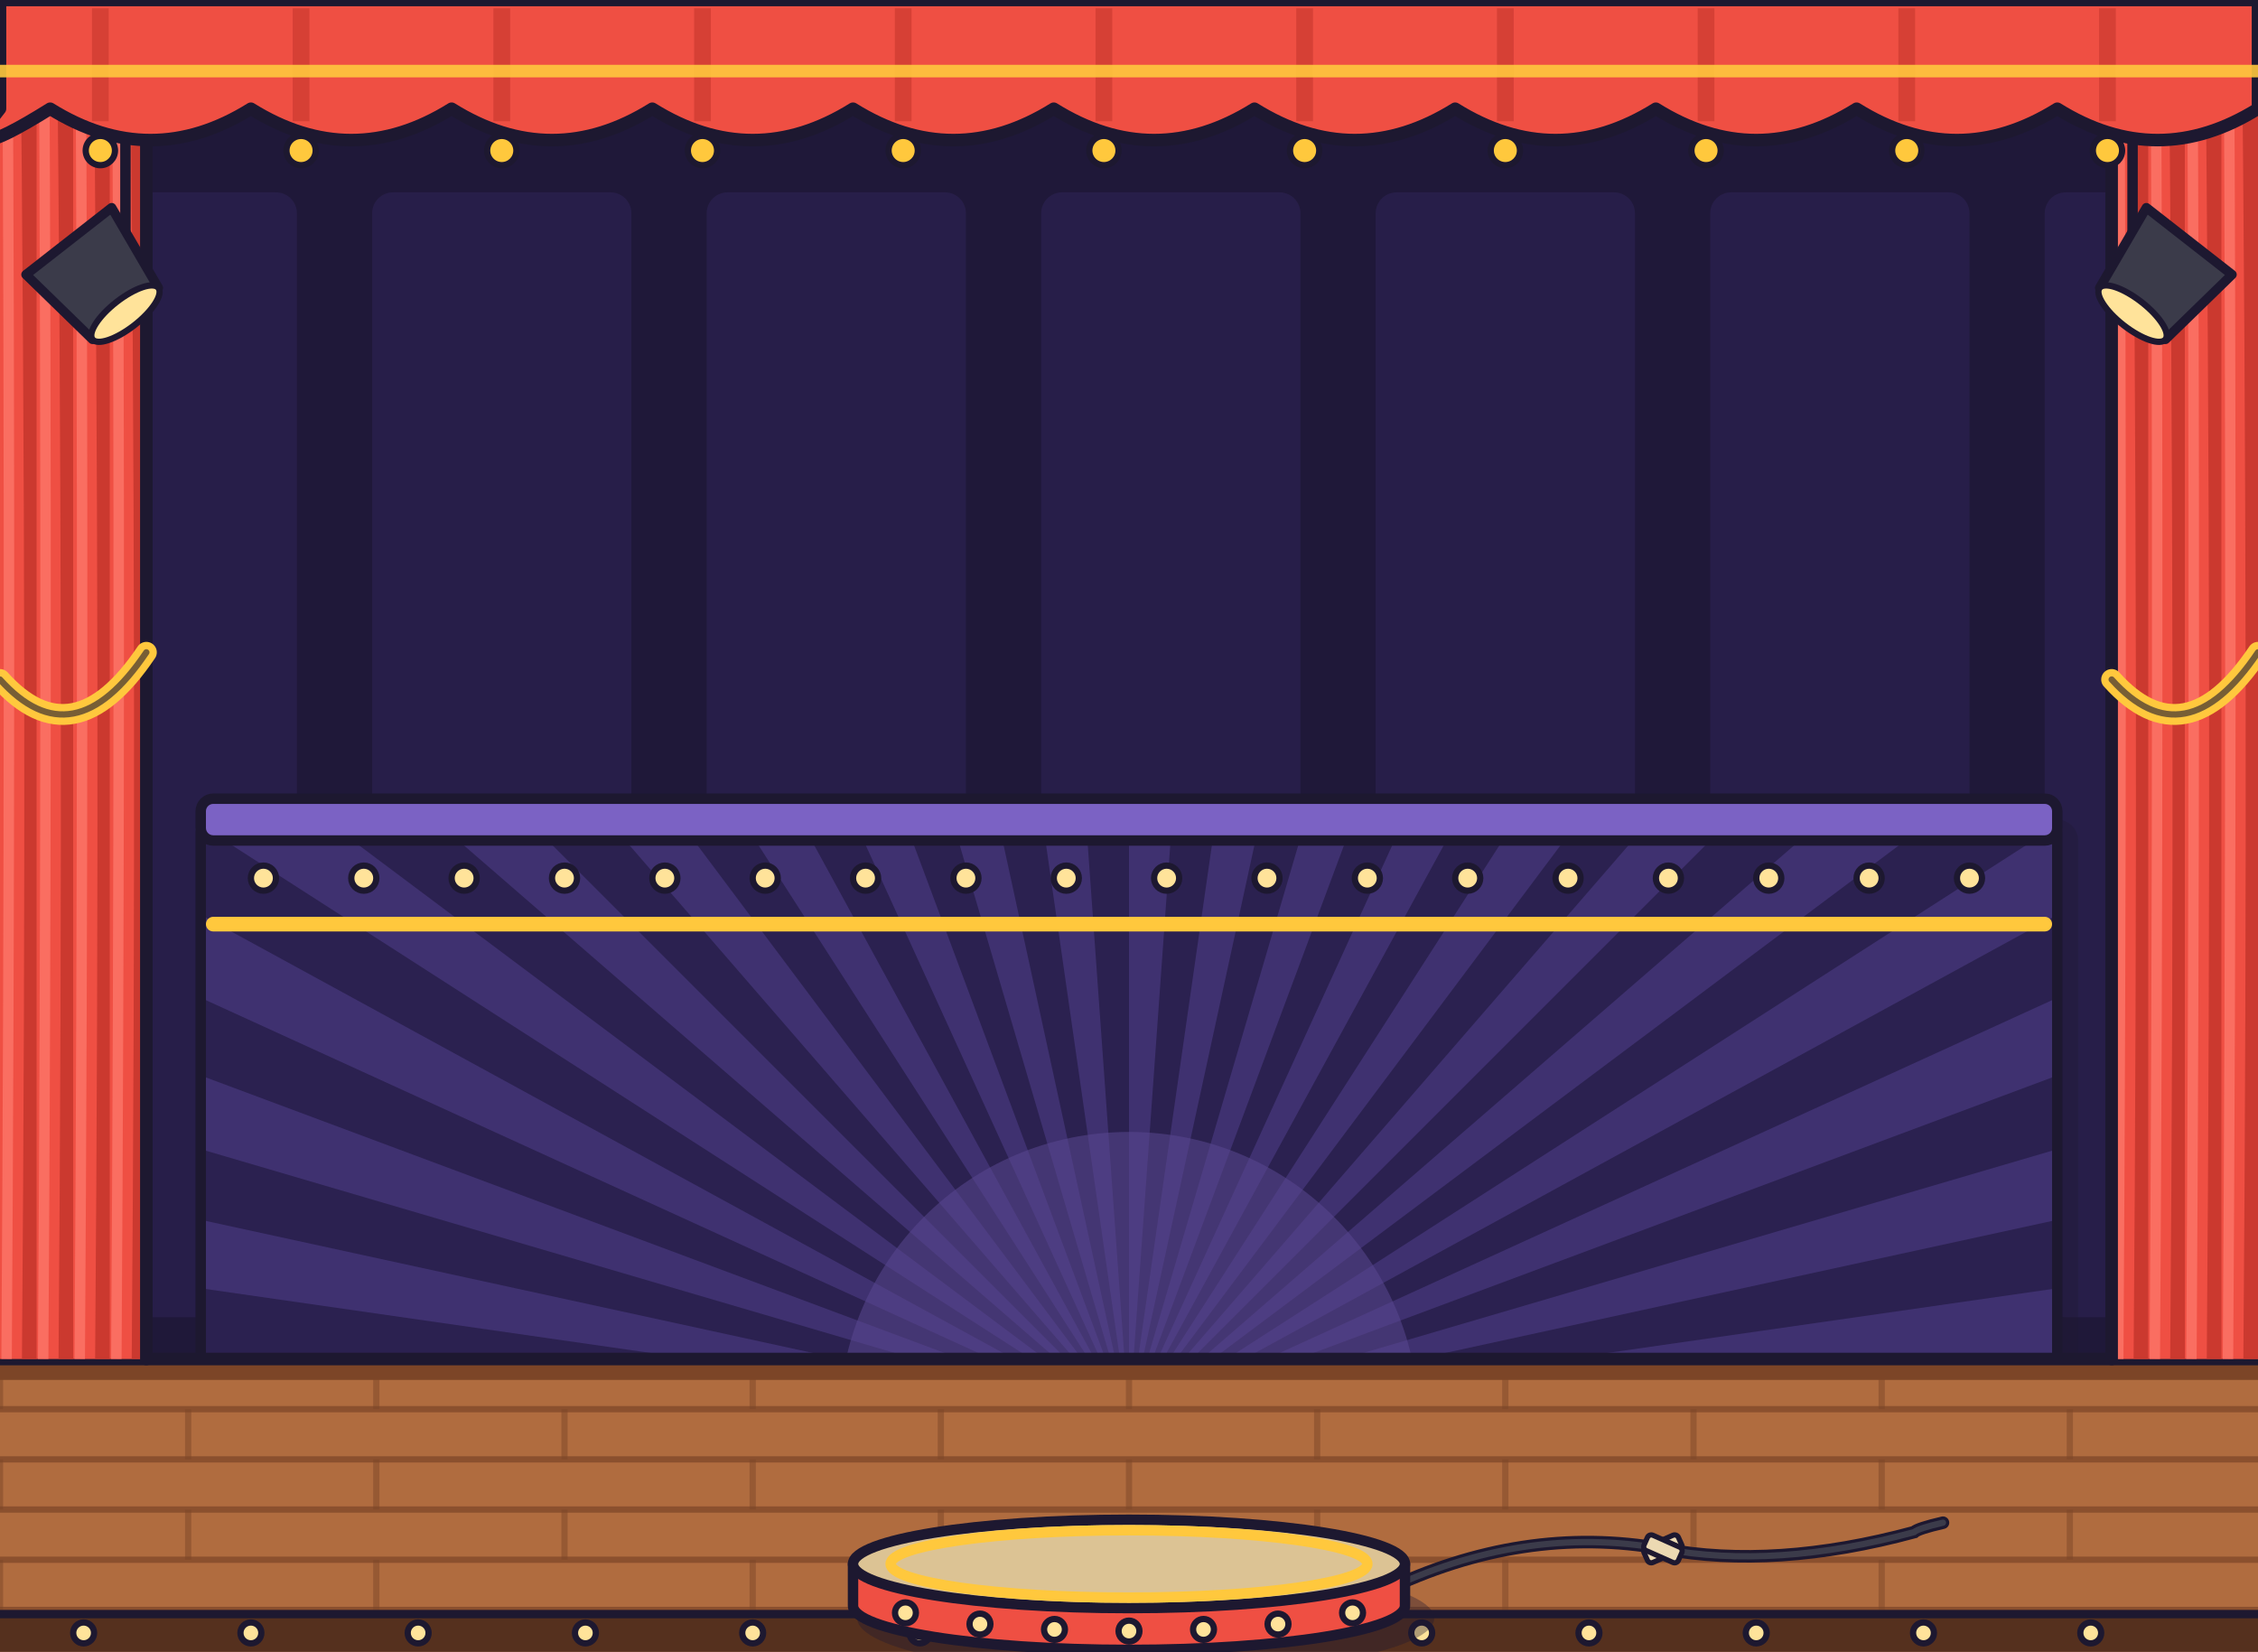
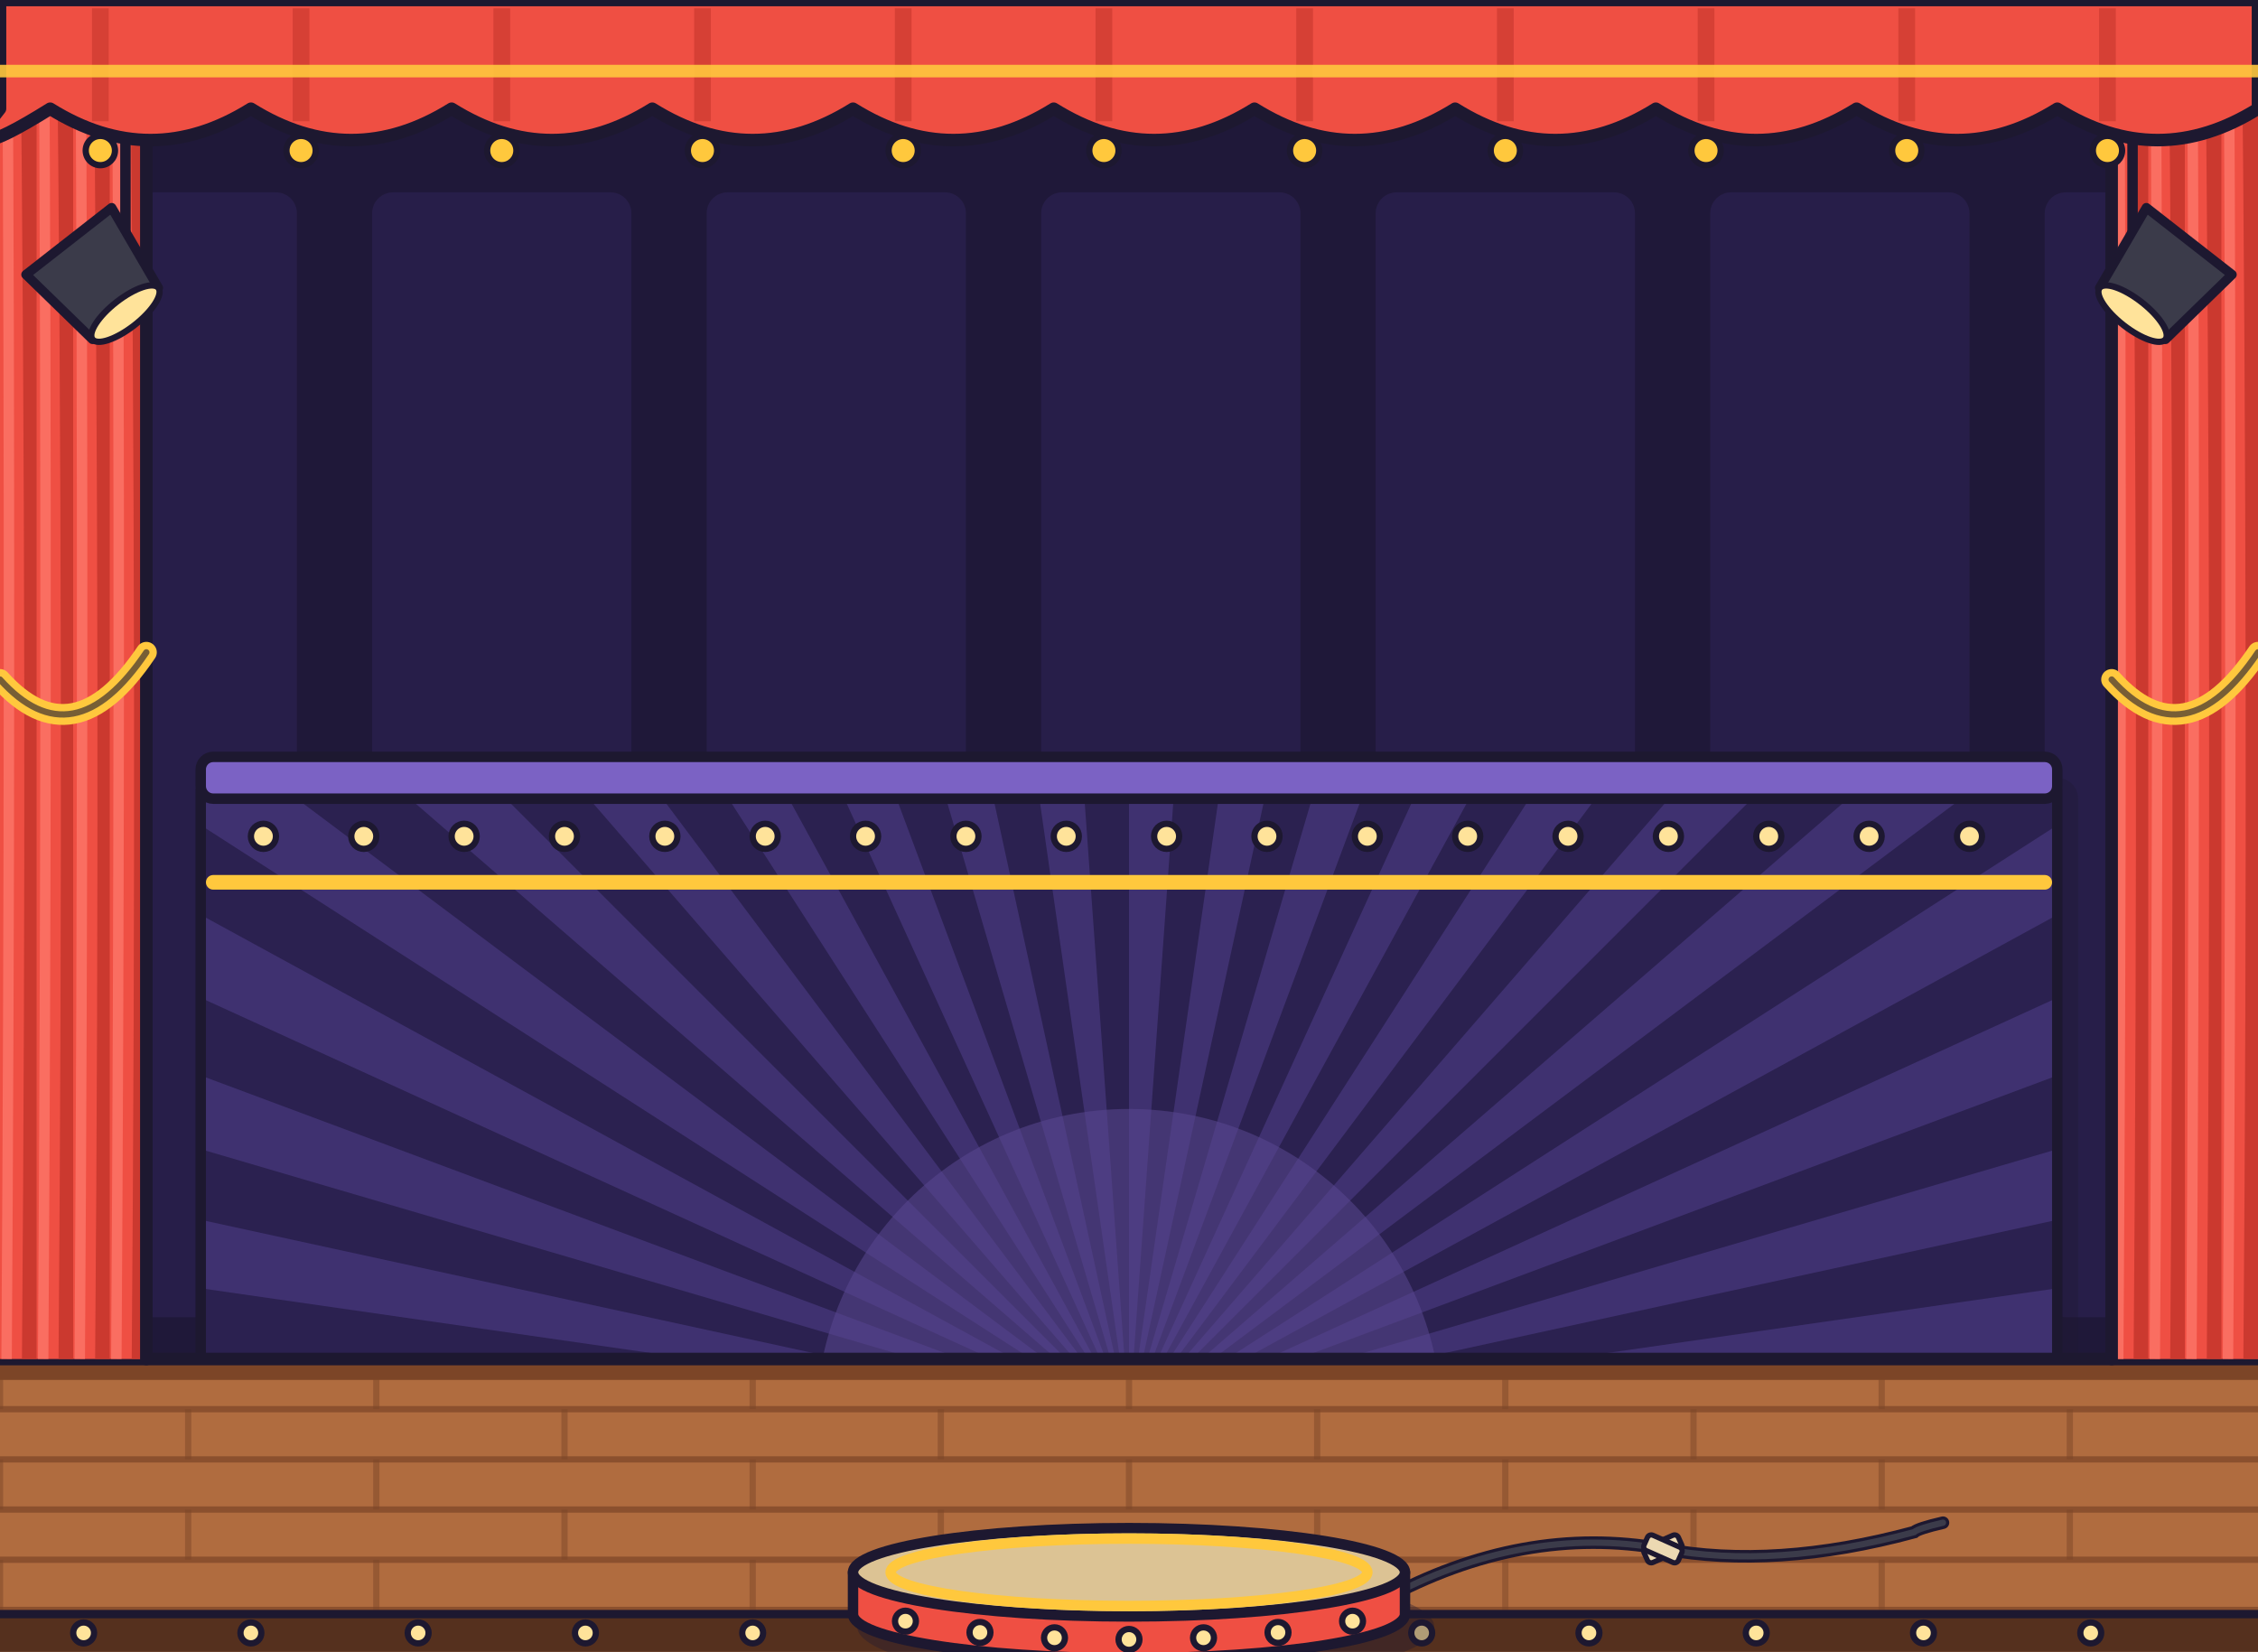
<svg xmlns="http://www.w3.org/2000/svg" width="1080" height="790" viewBox="0 0 1080 790">
  <rect width="1080" height="790" fill="#1f1839" />
  <rect x="18" y="92" width="124" height="538" rx="10" fill="#2b2150" opacity="0.7" />
  <rect x="178" y="92" width="124" height="538" rx="10" fill="#2b2150" opacity="0.7" />
  <rect x="338" y="92" width="124" height="538" rx="10" fill="#2b2150" opacity="0.7" />
  <rect x="498" y="92" width="124" height="538" rx="10" fill="#2b2150" opacity="0.7" />
  <rect x="658" y="92" width="124" height="538" rx="10" fill="#2b2150" opacity="0.7" />
  <rect x="818" y="92" width="124" height="538" rx="10" fill="#2b2150" opacity="0.7" />
  <rect x="978" y="92" width="124" height="538" rx="10" fill="#2b2150" opacity="0.7" />
-   <rect x="106" y="392" width="888" height="268" rx="10" fill="#1d1830" opacity="0.3" />
+   <rect x="106" y="372" width="888" height="288" rx="10" fill="#1d1830" opacity="0.3" />
  <clipPath id="burst">
-     <rect x="96" y="398" width="888" height="252" />
+     <rect x="96" y="378" width="888" height="272" />
  </clipPath>
  <g clip-path="url(#burst)">
-     <rect x="96" y="398" width="888" height="252" fill="#2b2150" />
-     <path d="M540 680 L-25.985 680 L-24.543 639.623 Z" fill="#3f3170" />
-     <path d="M540 680 L-20.224 599.452 L-13.05 559.691 Z" fill="#3f3170" />
-     <path d="M540 680 L-3.058 520.544 L9.701 482.209 Z" fill="#3f3170" />
-     <path d="M540 680 L25.162 444.881 L43.247 408.752 Z" fill="#3f3170" />
-     <path d="M540 680 L63.863 374.006 L86.906 340.818 Z" fill="#3f3170" />
-     <path d="M540 680 L112.257 309.359 L139.788 279.788 Z" fill="#3f3170" />
-     <path d="M540 680 L169.359 252.257 L200.818 226.906 Z" fill="#3f3170" />
-     <path d="M540 680 L234.006 203.863 L268.752 183.247 Z" fill="#3f3170" />
-     <path d="M540 680 L304.881 165.162 L342.209 149.701 Z" fill="#3f3170" />
-     <path d="M540 680 L380.544 136.942 L419.691 126.95 Z" fill="#3f3170" />
-     <path d="M540 680 L459.452 119.776 L499.623 115.457 Z" fill="#3f3170" />
-     <path d="M540 680 L540 114.015 L580.377 115.457 Z" fill="#3f3170" />
-     <path d="M540 680 L620.548 119.776 L660.309 126.95 Z" fill="#3f3170" />
-     <path d="M540 680 L699.456 136.942 L737.791 149.701 Z" fill="#3f3170" />
-     <path d="M540 680 L775.119 165.162 L811.248 183.247 Z" fill="#3f3170" />
-     <path d="M540 680 L845.994 203.863 L879.182 226.906 Z" fill="#3f3170" />
-     <path d="M540 680 L910.641 252.257 L940.212 279.788 Z" fill="#3f3170" />
-     <path d="M540 680 L967.743 309.359 L993.094 340.818 Z" fill="#3f3170" />
-     <path d="M540 680 L1016.137 374.006 L1036.753 408.752 Z" fill="#3f3170" />
-     <path d="M540 680 L1054.838 444.881 L1070.299 482.209 Z" fill="#3f3170" />
-     <path d="M540 680 L1083.058 520.544 L1093.05 559.691 Z" fill="#3f3170" />
-     <path d="M540 680 L1100.224 599.452 L1104.543 639.623 Z" fill="#3f3170" />
-     <circle cx="540" cy="680" r="138.6" fill="#5a4790" opacity="0.55" />
+     <rect x="96" y="378" width="888" height="272" fill="#2b2150" />
+     <path d="M540 680 L-36.973 680 L-35.503 638.839 Z" fill="#3f3170" />
+     <path d="M540 680 L-31.1 597.888 L-23.787 557.356 Z" fill="#3f3170" />
+     <path d="M540 680 L-13.602 517.448 L-0.595 478.369 Z" fill="#3f3170" />
+     <path d="M540 680 L15.167 440.317 L33.603 403.486 Z" fill="#3f3170" />
+     <path d="M540 680 L54.619 368.065 L78.109 334.233 Z" fill="#3f3170" />
+     <path d="M540 680 L103.953 302.163 L132.018 272.018 Z" fill="#3f3170" />
+     <path d="M540 680 L162.163 243.953 L194.233 218.109 Z" fill="#3f3170" />
+     <path d="M540 680 L228.065 194.619 L263.486 173.603 Z" fill="#3f3170" />
+     <path d="M540 680 L300.317 155.167 L338.369 139.405 Z" fill="#3f3170" />
+     <path d="M540 680 L377.448 126.398 L417.356 116.213 Z" fill="#3f3170" />
+     <path d="M540 680 L457.888 108.9 L498.839 104.497 Z" fill="#3f3170" />
+     <path d="M540 680 L540 103.027 L581.161 104.497 Z" fill="#3f3170" />
+     <path d="M540 680 L622.112 108.9 L662.644 116.213 Z" fill="#3f3170" />
+     <path d="M540 680 L702.552 126.398 L741.631 139.405 Z" fill="#3f3170" />
+     <path d="M540 680 L779.683 155.167 L816.514 173.603 Z" fill="#3f3170" />
+     <path d="M540 680 L851.935 194.619 L885.767 218.109 Z" fill="#3f3170" />
+     <path d="M540 680 L917.837 243.953 L947.982 272.018 Z" fill="#3f3170" />
+     <path d="M540 680 L976.047 302.163 L1001.891 334.233 Z" fill="#3f3170" />
+     <path d="M540 680 L1025.381 368.065 L1046.397 403.486 Z" fill="#3f3170" />
+     <path d="M540 680 L1064.833 440.317 L1080.595 478.369 Z" fill="#3f3170" />
+     <path d="M540 680 L1093.602 517.448 L1103.787 557.356 Z" fill="#3f3170" />
+     <path d="M540 680 L1111.1 597.888 L1115.503 638.839 Z" fill="#3f3170" />
+     <circle cx="540" cy="680" r="149.6" fill="#5a4790" opacity="0.55" />
  </g>
-   <rect x="96" y="398" width="888" height="252" fill="none" stroke="#1d1830" stroke-width="5" stroke-linejoin="round" stroke-linecap="round" />
-   <path d="M102 442 L978 442" stroke="#ffc83d" stroke-width="7" stroke-linecap="round" />
-   <circle cx="126" cy="420" r="6" fill="#ffe39a" stroke="#1d1830" stroke-width="3" stroke-linejoin="round" stroke-linecap="round" />
-   <circle cx="174" cy="420" r="6" fill="#ffe39a" stroke="#1d1830" stroke-width="3" stroke-linejoin="round" stroke-linecap="round" />
-   <circle cx="222" cy="420" r="6" fill="#ffe39a" stroke="#1d1830" stroke-width="3" stroke-linejoin="round" stroke-linecap="round" />
-   <circle cx="270" cy="420" r="6" fill="#ffe39a" stroke="#1d1830" stroke-width="3" stroke-linejoin="round" stroke-linecap="round" />
-   <circle cx="318" cy="420" r="6" fill="#ffe39a" stroke="#1d1830" stroke-width="3" stroke-linejoin="round" stroke-linecap="round" />
-   <circle cx="366" cy="420" r="6" fill="#ffe39a" stroke="#1d1830" stroke-width="3" stroke-linejoin="round" stroke-linecap="round" />
-   <circle cx="414" cy="420" r="6" fill="#ffe39a" stroke="#1d1830" stroke-width="3" stroke-linejoin="round" stroke-linecap="round" />
-   <circle cx="462" cy="420" r="6" fill="#ffe39a" stroke="#1d1830" stroke-width="3" stroke-linejoin="round" stroke-linecap="round" />
-   <circle cx="510" cy="420" r="6" fill="#ffe39a" stroke="#1d1830" stroke-width="3" stroke-linejoin="round" stroke-linecap="round" />
-   <circle cx="558" cy="420" r="6" fill="#ffe39a" stroke="#1d1830" stroke-width="3" stroke-linejoin="round" stroke-linecap="round" />
-   <circle cx="606" cy="420" r="6" fill="#ffe39a" stroke="#1d1830" stroke-width="3" stroke-linejoin="round" stroke-linecap="round" />
-   <circle cx="654" cy="420" r="6" fill="#ffe39a" stroke="#1d1830" stroke-width="3" stroke-linejoin="round" stroke-linecap="round" />
-   <circle cx="702" cy="420" r="6" fill="#ffe39a" stroke="#1d1830" stroke-width="3" stroke-linejoin="round" stroke-linecap="round" />
-   <circle cx="750" cy="420" r="6" fill="#ffe39a" stroke="#1d1830" stroke-width="3" stroke-linejoin="round" stroke-linecap="round" />
-   <circle cx="798" cy="420" r="6" fill="#ffe39a" stroke="#1d1830" stroke-width="3" stroke-linejoin="round" stroke-linecap="round" />
-   <circle cx="846" cy="420" r="6" fill="#ffe39a" stroke="#1d1830" stroke-width="3" stroke-linejoin="round" stroke-linecap="round" />
-   <circle cx="894" cy="420" r="6" fill="#ffe39a" stroke="#1d1830" stroke-width="3" stroke-linejoin="round" stroke-linecap="round" />
-   <circle cx="942" cy="420" r="6" fill="#ffe39a" stroke="#1d1830" stroke-width="3" stroke-linejoin="round" stroke-linecap="round" />
-   <rect x="96" y="382" width="888" height="20" rx="6" fill="#7b62c4" stroke="#1d1830" stroke-width="5" stroke-linejoin="round" stroke-linecap="round" />
+   <rect x="96" y="378" width="888" height="272" fill="none" stroke="#1d1830" stroke-width="5" stroke-linejoin="round" stroke-linecap="round" />
+   <path d="M102 422 L978 422" stroke="#ffc83d" stroke-width="7" stroke-linecap="round" />
+   <circle cx="126" cy="400" r="6" fill="#ffe39a" stroke="#1d1830" stroke-width="3" stroke-linejoin="round" stroke-linecap="round" />
+   <circle cx="174" cy="400" r="6" fill="#ffe39a" stroke="#1d1830" stroke-width="3" stroke-linejoin="round" stroke-linecap="round" />
+   <circle cx="222" cy="400" r="6" fill="#ffe39a" stroke="#1d1830" stroke-width="3" stroke-linejoin="round" stroke-linecap="round" />
+   <circle cx="270" cy="400" r="6" fill="#ffe39a" stroke="#1d1830" stroke-width="3" stroke-linejoin="round" stroke-linecap="round" />
+   <circle cx="318" cy="400" r="6" fill="#ffe39a" stroke="#1d1830" stroke-width="3" stroke-linejoin="round" stroke-linecap="round" />
+   <circle cx="366" cy="400" r="6" fill="#ffe39a" stroke="#1d1830" stroke-width="3" stroke-linejoin="round" stroke-linecap="round" />
+   <circle cx="414" cy="400" r="6" fill="#ffe39a" stroke="#1d1830" stroke-width="3" stroke-linejoin="round" stroke-linecap="round" />
+   <circle cx="462" cy="400" r="6" fill="#ffe39a" stroke="#1d1830" stroke-width="3" stroke-linejoin="round" stroke-linecap="round" />
+   <circle cx="510" cy="400" r="6" fill="#ffe39a" stroke="#1d1830" stroke-width="3" stroke-linejoin="round" stroke-linecap="round" />
+   <circle cx="558" cy="400" r="6" fill="#ffe39a" stroke="#1d1830" stroke-width="3" stroke-linejoin="round" stroke-linecap="round" />
+   <circle cx="606" cy="400" r="6" fill="#ffe39a" stroke="#1d1830" stroke-width="3" stroke-linejoin="round" stroke-linecap="round" />
+   <circle cx="654" cy="400" r="6" fill="#ffe39a" stroke="#1d1830" stroke-width="3" stroke-linejoin="round" stroke-linecap="round" />
+   <circle cx="702" cy="400" r="6" fill="#ffe39a" stroke="#1d1830" stroke-width="3" stroke-linejoin="round" stroke-linecap="round" />
+   <circle cx="750" cy="400" r="6" fill="#ffe39a" stroke="#1d1830" stroke-width="3" stroke-linejoin="round" stroke-linecap="round" />
+   <circle cx="798" cy="400" r="6" fill="#ffe39a" stroke="#1d1830" stroke-width="3" stroke-linejoin="round" stroke-linecap="round" />
+   <circle cx="846" cy="400" r="6" fill="#ffe39a" stroke="#1d1830" stroke-width="3" stroke-linejoin="round" stroke-linecap="round" />
+   <circle cx="894" cy="400" r="6" fill="#ffe39a" stroke="#1d1830" stroke-width="3" stroke-linejoin="round" stroke-linecap="round" />
+   <circle cx="942" cy="400" r="6" fill="#ffe39a" stroke="#1d1830" stroke-width="3" stroke-linejoin="round" stroke-linecap="round" />
+   <rect x="96" y="362" width="888" height="20" rx="6" fill="#7b62c4" stroke="#1d1830" stroke-width="5" stroke-linejoin="round" stroke-linecap="round" />
  <rect x="0" y="650" width="1080" height="140" fill="#b06c3f" />
  <path d="M0 674 L1080 674" stroke="#7c4527" stroke-width="3" opacity="0.7" />
  <path d="M0 650 L0 674" stroke="#7c4527" stroke-width="3" opacity="0.5" />
  <path d="M180 650 L180 674" stroke="#7c4527" stroke-width="3" opacity="0.5" />
  <path d="M360 650 L360 674" stroke="#7c4527" stroke-width="3" opacity="0.5" />
  <path d="M540 650 L540 674" stroke="#7c4527" stroke-width="3" opacity="0.5" />
  <path d="M720 650 L720 674" stroke="#7c4527" stroke-width="3" opacity="0.5" />
  <path d="M900 650 L900 674" stroke="#7c4527" stroke-width="3" opacity="0.5" />
  <path d="M0 698 L1080 698" stroke="#7c4527" stroke-width="3" opacity="0.7" />
  <path d="M90 674 L90 698" stroke="#7c4527" stroke-width="3" opacity="0.5" />
  <path d="M270 674 L270 698" stroke="#7c4527" stroke-width="3" opacity="0.5" />
  <path d="M450 674 L450 698" stroke="#7c4527" stroke-width="3" opacity="0.5" />
  <path d="M630 674 L630 698" stroke="#7c4527" stroke-width="3" opacity="0.5" />
  <path d="M810 674 L810 698" stroke="#7c4527" stroke-width="3" opacity="0.5" />
  <path d="M990 674 L990 698" stroke="#7c4527" stroke-width="3" opacity="0.5" />
  <path d="M0 722 L1080 722" stroke="#7c4527" stroke-width="3" opacity="0.7" />
  <path d="M0 698 L0 722" stroke="#7c4527" stroke-width="3" opacity="0.5" />
  <path d="M180 698 L180 722" stroke="#7c4527" stroke-width="3" opacity="0.5" />
  <path d="M360 698 L360 722" stroke="#7c4527" stroke-width="3" opacity="0.5" />
  <path d="M540 698 L540 722" stroke="#7c4527" stroke-width="3" opacity="0.5" />
  <path d="M720 698 L720 722" stroke="#7c4527" stroke-width="3" opacity="0.5" />
  <path d="M900 698 L900 722" stroke="#7c4527" stroke-width="3" opacity="0.5" />
  <path d="M0 746 L1080 746" stroke="#7c4527" stroke-width="3" opacity="0.7" />
  <path d="M90 722 L90 746" stroke="#7c4527" stroke-width="3" opacity="0.5" />
  <path d="M270 722 L270 746" stroke="#7c4527" stroke-width="3" opacity="0.5" />
  <path d="M450 722 L450 746" stroke="#7c4527" stroke-width="3" opacity="0.5" />
  <path d="M630 722 L630 746" stroke="#7c4527" stroke-width="3" opacity="0.5" />
  <path d="M810 722 L810 746" stroke="#7c4527" stroke-width="3" opacity="0.5" />
  <path d="M990 722 L990 746" stroke="#7c4527" stroke-width="3" opacity="0.5" />
  <path d="M0 770 L1080 770" stroke="#7c4527" stroke-width="3" opacity="0.7" />
  <path d="M0 746 L0 770" stroke="#7c4527" stroke-width="3" opacity="0.5" />
  <path d="M180 746 L180 770" stroke="#7c4527" stroke-width="3" opacity="0.5" />
  <path d="M360 746 L360 770" stroke="#7c4527" stroke-width="3" opacity="0.5" />
  <path d="M540 746 L540 770" stroke="#7c4527" stroke-width="3" opacity="0.5" />
  <path d="M720 746 L720 770" stroke="#7c4527" stroke-width="3" opacity="0.5" />
  <path d="M900 746 L900 770" stroke="#7c4527" stroke-width="3" opacity="0.5" />
  <rect x="0" y="650" width="1080" height="10" fill="#7c4527" />
  <path d="M0 650 L1080 650" stroke="#1d1830" stroke-width="6" stroke-linejoin="round" stroke-linecap="round" />
  <rect x="0" y="772" width="1080" height="18" fill="#55301e" />
  <path d="M0 772 L1080 772" stroke="#1d1830" stroke-width="4" stroke-linejoin="round" stroke-linecap="round" />
  <circle cx="40" cy="781" r="5" fill="#ffe39a" stroke="#1d1830" stroke-width="3" stroke-linejoin="round" stroke-linecap="round" />
  <circle cx="120" cy="781" r="5" fill="#ffe39a" stroke="#1d1830" stroke-width="3" stroke-linejoin="round" stroke-linecap="round" />
  <circle cx="200" cy="781" r="5" fill="#ffe39a" stroke="#1d1830" stroke-width="3" stroke-linejoin="round" stroke-linecap="round" />
  <circle cx="280" cy="781" r="5" fill="#ffe39a" stroke="#1d1830" stroke-width="3" stroke-linejoin="round" stroke-linecap="round" />
  <circle cx="360" cy="781" r="5" fill="#ffe39a" stroke="#1d1830" stroke-width="3" stroke-linejoin="round" stroke-linecap="round" />
  <circle cx="440" cy="781" r="5" fill="#ffe39a" stroke="#1d1830" stroke-width="3" stroke-linejoin="round" stroke-linecap="round" />
  <circle cx="520" cy="781" r="5" fill="#ffe39a" stroke="#1d1830" stroke-width="3" stroke-linejoin="round" stroke-linecap="round" />
  <circle cx="600" cy="781" r="5" fill="#ffe39a" stroke="#1d1830" stroke-width="3" stroke-linejoin="round" stroke-linecap="round" />
  <circle cx="680" cy="781" r="5" fill="#ffe39a" stroke="#1d1830" stroke-width="3" stroke-linejoin="round" stroke-linecap="round" />
  <circle cx="760" cy="781" r="5" fill="#ffe39a" stroke="#1d1830" stroke-width="3" stroke-linejoin="round" stroke-linecap="round" />
  <circle cx="840" cy="781" r="5" fill="#ffe39a" stroke="#1d1830" stroke-width="3" stroke-linejoin="round" stroke-linecap="round" />
  <circle cx="920" cy="781" r="5" fill="#ffe39a" stroke="#1d1830" stroke-width="3" stroke-linejoin="round" stroke-linecap="round" />
  <circle cx="1000" cy="781" r="5" fill="#ffe39a" stroke="#1d1830" stroke-width="3" stroke-linejoin="round" stroke-linecap="round" />
  <rect x="0" y="790" width="1080" height="0" fill="#140f26" />
-   <path d="M929.32 728.28 Q917.36 731.04 915.52 732.8 Q848.956 750.8 795.38 740.8 Q728.41 728.8 661.44 761.2" fill="none" stroke="#1d1830" stroke-width="6" stroke-linecap="round" />
-   <path d="M929.32 728.28 Q917.36 731.04 915.52 732.8 Q848.956 750.8 795.38 740.8 Q728.41 728.8 661.44 761.2" fill="none" stroke="#3b3b4a" stroke-width="3" stroke-linecap="round" />
+   <path d="M929.32 728.28 Q917.36 731.04 915.52 732.8 Q848.956 750.8 795.38 740.8 Q728.41 728.8 661.44 765.2" fill="none" stroke="#1d1830" stroke-width="6" stroke-linecap="round" />
+   <path d="M929.32 728.28 Q917.36 731.04 915.52 732.8 Q848.956 750.8 795.38 740.8 Q728.41 728.8 661.44 765.2" fill="none" stroke="#3b3b4a" stroke-width="3" stroke-linecap="round" />
  <rect x="786.38" y="736.8" width="18" height="8" rx="2" fill="#ecd9b2" stroke="#1d1830" stroke-width="2.5" transform="rotate(-24 795.38 740.8)" />
  <rect x="786.38" y="736.8" width="18" height="8" rx="2" fill="#ecd9b2" stroke="#1d1830" stroke-width="2.5" transform="rotate(24 795.38 740.8)" />
-   <ellipse cx="548" cy="774" rx="138" ry="27.12" fill="#1d1830" opacity="0.35" />
-   <path d="M408 748 L408 768 A132 21.12 0 0 0 672 768 L672 748 Z" fill="#ef4f43" stroke="#1d1830" stroke-width="5" stroke-linejoin="round" stroke-linecap="round" />
-   <circle cx="433.08" cy="771.385" r="5" fill="#ffe39a" stroke="#1d1830" stroke-width="3" stroke-linejoin="round" stroke-linecap="round" />
-   <circle cx="468.72" cy="776.776" r="5" fill="#ffe39a" stroke="#1d1830" stroke-width="3" stroke-linejoin="round" stroke-linecap="round" />
-   <circle cx="504.36" cy="779.336" r="5" fill="#ffe39a" stroke="#1d1830" stroke-width="3" stroke-linejoin="round" stroke-linecap="round" />
-   <circle cx="540" cy="780.12" r="5" fill="#ffe39a" stroke="#1d1830" stroke-width="3" stroke-linejoin="round" stroke-linecap="round" />
-   <circle cx="575.64" cy="779.336" r="5" fill="#ffe39a" stroke="#1d1830" stroke-width="3" stroke-linejoin="round" stroke-linecap="round" />
-   <circle cx="611.28" cy="776.776" r="5" fill="#ffe39a" stroke="#1d1830" stroke-width="3" stroke-linejoin="round" stroke-linecap="round" />
-   <circle cx="646.92" cy="771.385" r="5" fill="#ffe39a" stroke="#1d1830" stroke-width="3" stroke-linejoin="round" stroke-linecap="round" />
-   <ellipse cx="540" cy="748" rx="132" ry="21.12" fill="#dcc394" stroke="#1d1830" stroke-width="5" stroke-linejoin="round" stroke-linecap="round" />
-   <ellipse cx="540" cy="748" rx="114" ry="16.12" fill="none" stroke="#ffc83d" stroke-width="5" />
+   <ellipse cx="548" cy="778" rx="138" ry="27.12" fill="#1d1830" opacity="0.35" />
+   <path d="M408 752 L408 772 A132 21.12 0 0 0 672 772 L672 752 Z" fill="#ef4f43" stroke="#1d1830" stroke-width="5" stroke-linejoin="round" stroke-linecap="round" />
+   <circle cx="433.08" cy="775.385" r="5" fill="#ffe39a" stroke="#1d1830" stroke-width="3" stroke-linejoin="round" stroke-linecap="round" />
+   <circle cx="468.72" cy="780.776" r="5" fill="#ffe39a" stroke="#1d1830" stroke-width="3" stroke-linejoin="round" stroke-linecap="round" />
+   <circle cx="504.36" cy="783.336" r="5" fill="#ffe39a" stroke="#1d1830" stroke-width="3" stroke-linejoin="round" stroke-linecap="round" />
+   <circle cx="540" cy="784.12" r="5" fill="#ffe39a" stroke="#1d1830" stroke-width="3" stroke-linejoin="round" stroke-linecap="round" />
+   <circle cx="575.64" cy="783.336" r="5" fill="#ffe39a" stroke="#1d1830" stroke-width="3" stroke-linejoin="round" stroke-linecap="round" />
+   <circle cx="611.28" cy="780.776" r="5" fill="#ffe39a" stroke="#1d1830" stroke-width="3" stroke-linejoin="round" stroke-linecap="round" />
+   <circle cx="646.92" cy="775.385" r="5" fill="#ffe39a" stroke="#1d1830" stroke-width="3" stroke-linejoin="round" stroke-linecap="round" />
+   <ellipse cx="540" cy="752" rx="132" ry="21.12" fill="#dcc394" stroke="#1d1830" stroke-width="5" stroke-linejoin="round" stroke-linecap="round" />
+   <ellipse cx="540" cy="752" rx="114" ry="16.12" fill="none" stroke="#ffc83d" stroke-width="5" />
  <rect x="0" y="0" width="70" height="650" fill="#ef4f43" />
  <path d="M9.625 0 Q13.125 325 10.5 650 L17.5 650 L17.5 0 Z" fill="#c4352c" opacity="0.85" />
  <path d="M3.5 0 Q5.25 325 3.15 650" stroke="#ff7a6e" stroke-width="5" fill="none" opacity="0.7" />
  <path d="M27.125 0 Q30.625 325 28 650 L35 650 L35 0 Z" fill="#c4352c" opacity="0.85" />
  <path d="M21 0 Q22.75 325 20.65 650" stroke="#ff7a6e" stroke-width="5" fill="none" opacity="0.7" />
  <path d="M44.625 0 Q48.125 325 45.5 650 L52.5 650 L52.5 0 Z" fill="#c4352c" opacity="0.85" />
  <path d="M38.5 0 Q40.25 325 38.15 650" stroke="#ff7a6e" stroke-width="5" fill="none" opacity="0.7" />
  <path d="M62.125 0 Q65.625 325 63 650 L70 650 L70 0 Z" fill="#c4352c" opacity="0.85" />
  <path d="M56 0 Q57.75 325 55.65 650" stroke="#ff7a6e" stroke-width="5" fill="none" opacity="0.7" />
  <path d="M70 0 L70 650" stroke="#1d1830" stroke-width="6" stroke-linejoin="round" stroke-linecap="round" />
  <path d="M0 325 Q35 364 70 312" stroke="#ffc83d" stroke-width="10" fill="none" stroke-linecap="round" />
  <path d="M0 325 Q35 364 70 312" stroke="#1d1830" stroke-width="3" stroke-linejoin="round" stroke-linecap="round" fill="none" opacity="0.6" />
  <rect x="1010" y="0" width="70" height="650" fill="#ef4f43" />
  <path d="M1019.625 0 Q1023.125 325 1020.5 650 L1027.5 650 L1027.5 0 Z" fill="#c4352c" opacity="0.85" />
  <path d="M1013.5 0 Q1015.25 325 1013.15 650" stroke="#ff7a6e" stroke-width="5" fill="none" opacity="0.7" />
  <path d="M1037.125 0 Q1040.625 325 1038 650 L1045 650 L1045 0 Z" fill="#c4352c" opacity="0.85" />
  <path d="M1031 0 Q1032.75 325 1030.65 650" stroke="#ff7a6e" stroke-width="5" fill="none" opacity="0.7" />
  <path d="M1054.625 0 Q1058.125 325 1055.5 650 L1062.5 650 L1062.5 0 Z" fill="#c4352c" opacity="0.85" />
  <path d="M1048.5 0 Q1050.25 325 1048.15 650" stroke="#ff7a6e" stroke-width="5" fill="none" opacity="0.7" />
  <path d="M1072.125 0 Q1075.625 325 1073 650 L1080 650 L1080 0 Z" fill="#c4352c" opacity="0.85" />
  <path d="M1066 0 Q1067.75 325 1065.65 650" stroke="#ff7a6e" stroke-width="5" fill="none" opacity="0.7" />
  <path d="M1010 0 L1010 650" stroke="#1d1830" stroke-width="6" stroke-linejoin="round" stroke-linecap="round" />
  <path d="M1010 325 Q1045 364 1080 312" stroke="#ffc83d" stroke-width="10" fill="none" stroke-linecap="round" />
  <path d="M1010 325 Q1045 364 1080 312" stroke="#1d1830" stroke-width="3" stroke-linejoin="round" stroke-linecap="round" fill="none" opacity="0.6" />
  <path d="M60 60 L60 116" stroke="#1d1830" stroke-width="5" stroke-linejoin="round" stroke-linecap="round" />
  <g transform="rotate(-38 60 150)">
    <path d="M34 106 L86 106 L80 150 L40 150 Z" fill="#3b3b4a" stroke="#1d1830" stroke-width="4.5" stroke-linejoin="round" stroke-linecap="round" />
    <ellipse cx="60" cy="150" rx="20" ry="7" fill="#ffe39a" stroke="#1d1830" stroke-width="3" stroke-linejoin="round" stroke-linecap="round" />
  </g>
  <path d="M1020 60 L1020 116" stroke="#1d1830" stroke-width="5" stroke-linejoin="round" stroke-linecap="round" />
  <g transform="rotate(38 1020 150)">
    <path d="M994 106 L1046 106 L1040 150 L1000 150 Z" fill="#3b3b4a" stroke="#1d1830" stroke-width="4.5" stroke-linejoin="round" stroke-linecap="round" />
    <ellipse cx="1020" cy="150" rx="20" ry="7" fill="#ffe39a" stroke="#1d1830" stroke-width="3" stroke-linejoin="round" stroke-linecap="round" />
  </g>
  <path d="M0 0 L1080 0 L1080 52 Q1032 82 984 52 Q936 82 888 52 Q840 82 792 52 Q744 82 696 52 Q648 82 600 52 Q552 82 504 52 Q456 82 408 52 Q360 82 312 52 Q264 82 216 52 Q168 82 120 52 Q72 82 24 52 Q-24 82 0 52 Z" fill="#ef4f43" />
  <path d="M48 4 L48 58" stroke="#c4352c" stroke-width="8" opacity="0.6" />
  <path d="M144 4 L144 58" stroke="#c4352c" stroke-width="8" opacity="0.6" />
  <path d="M240 4 L240 58" stroke="#c4352c" stroke-width="8" opacity="0.6" />
  <path d="M336 4 L336 58" stroke="#c4352c" stroke-width="8" opacity="0.6" />
  <path d="M432 4 L432 58" stroke="#c4352c" stroke-width="8" opacity="0.6" />
  <path d="M528 4 L528 58" stroke="#c4352c" stroke-width="8" opacity="0.6" />
  <path d="M624 4 L624 58" stroke="#c4352c" stroke-width="8" opacity="0.6" />
  <path d="M720 4 L720 58" stroke="#c4352c" stroke-width="8" opacity="0.6" />
  <path d="M816 4 L816 58" stroke="#c4352c" stroke-width="8" opacity="0.6" />
  <path d="M912 4 L912 58" stroke="#c4352c" stroke-width="8" opacity="0.6" />
  <path d="M1008 4 L1008 58" stroke="#c4352c" stroke-width="8" opacity="0.6" />
  <path d="M0 0 L1080 0 L1080 52 Q1032 82 984 52 Q936 82 888 52 Q840 82 792 52 Q744 82 696 52 Q648 82 600 52 Q552 82 504 52 Q456 82 408 52 Q360 82 312 52 Q264 82 216 52 Q168 82 120 52 Q72 82 24 52 Q-24 82 0 52 Z" fill="none" stroke="#1d1830" stroke-width="6" stroke-linejoin="round" stroke-linecap="round" />
  <path d="M0 34 L1080 34" stroke="#ffc83d" stroke-width="6" opacity="0.9" />
  <circle cx="48" cy="72" r="7" fill="#ffc83d" stroke="#1d1830" stroke-width="3" stroke-linejoin="round" stroke-linecap="round" />
  <circle cx="144" cy="72" r="7" fill="#ffc83d" stroke="#1d1830" stroke-width="3" stroke-linejoin="round" stroke-linecap="round" />
  <circle cx="240" cy="72" r="7" fill="#ffc83d" stroke="#1d1830" stroke-width="3" stroke-linejoin="round" stroke-linecap="round" />
  <circle cx="336" cy="72" r="7" fill="#ffc83d" stroke="#1d1830" stroke-width="3" stroke-linejoin="round" stroke-linecap="round" />
  <circle cx="432" cy="72" r="7" fill="#ffc83d" stroke="#1d1830" stroke-width="3" stroke-linejoin="round" stroke-linecap="round" />
  <circle cx="528" cy="72" r="7" fill="#ffc83d" stroke="#1d1830" stroke-width="3" stroke-linejoin="round" stroke-linecap="round" />
  <circle cx="624" cy="72" r="7" fill="#ffc83d" stroke="#1d1830" stroke-width="3" stroke-linejoin="round" stroke-linecap="round" />
  <circle cx="720" cy="72" r="7" fill="#ffc83d" stroke="#1d1830" stroke-width="3" stroke-linejoin="round" stroke-linecap="round" />
  <circle cx="816" cy="72" r="7" fill="#ffc83d" stroke="#1d1830" stroke-width="3" stroke-linejoin="round" stroke-linecap="round" />
  <circle cx="912" cy="72" r="7" fill="#ffc83d" stroke="#1d1830" stroke-width="3" stroke-linejoin="round" stroke-linecap="round" />
  <circle cx="1008" cy="72" r="7" fill="#ffc83d" stroke="#1d1830" stroke-width="3" stroke-linejoin="round" stroke-linecap="round" />
</svg>
